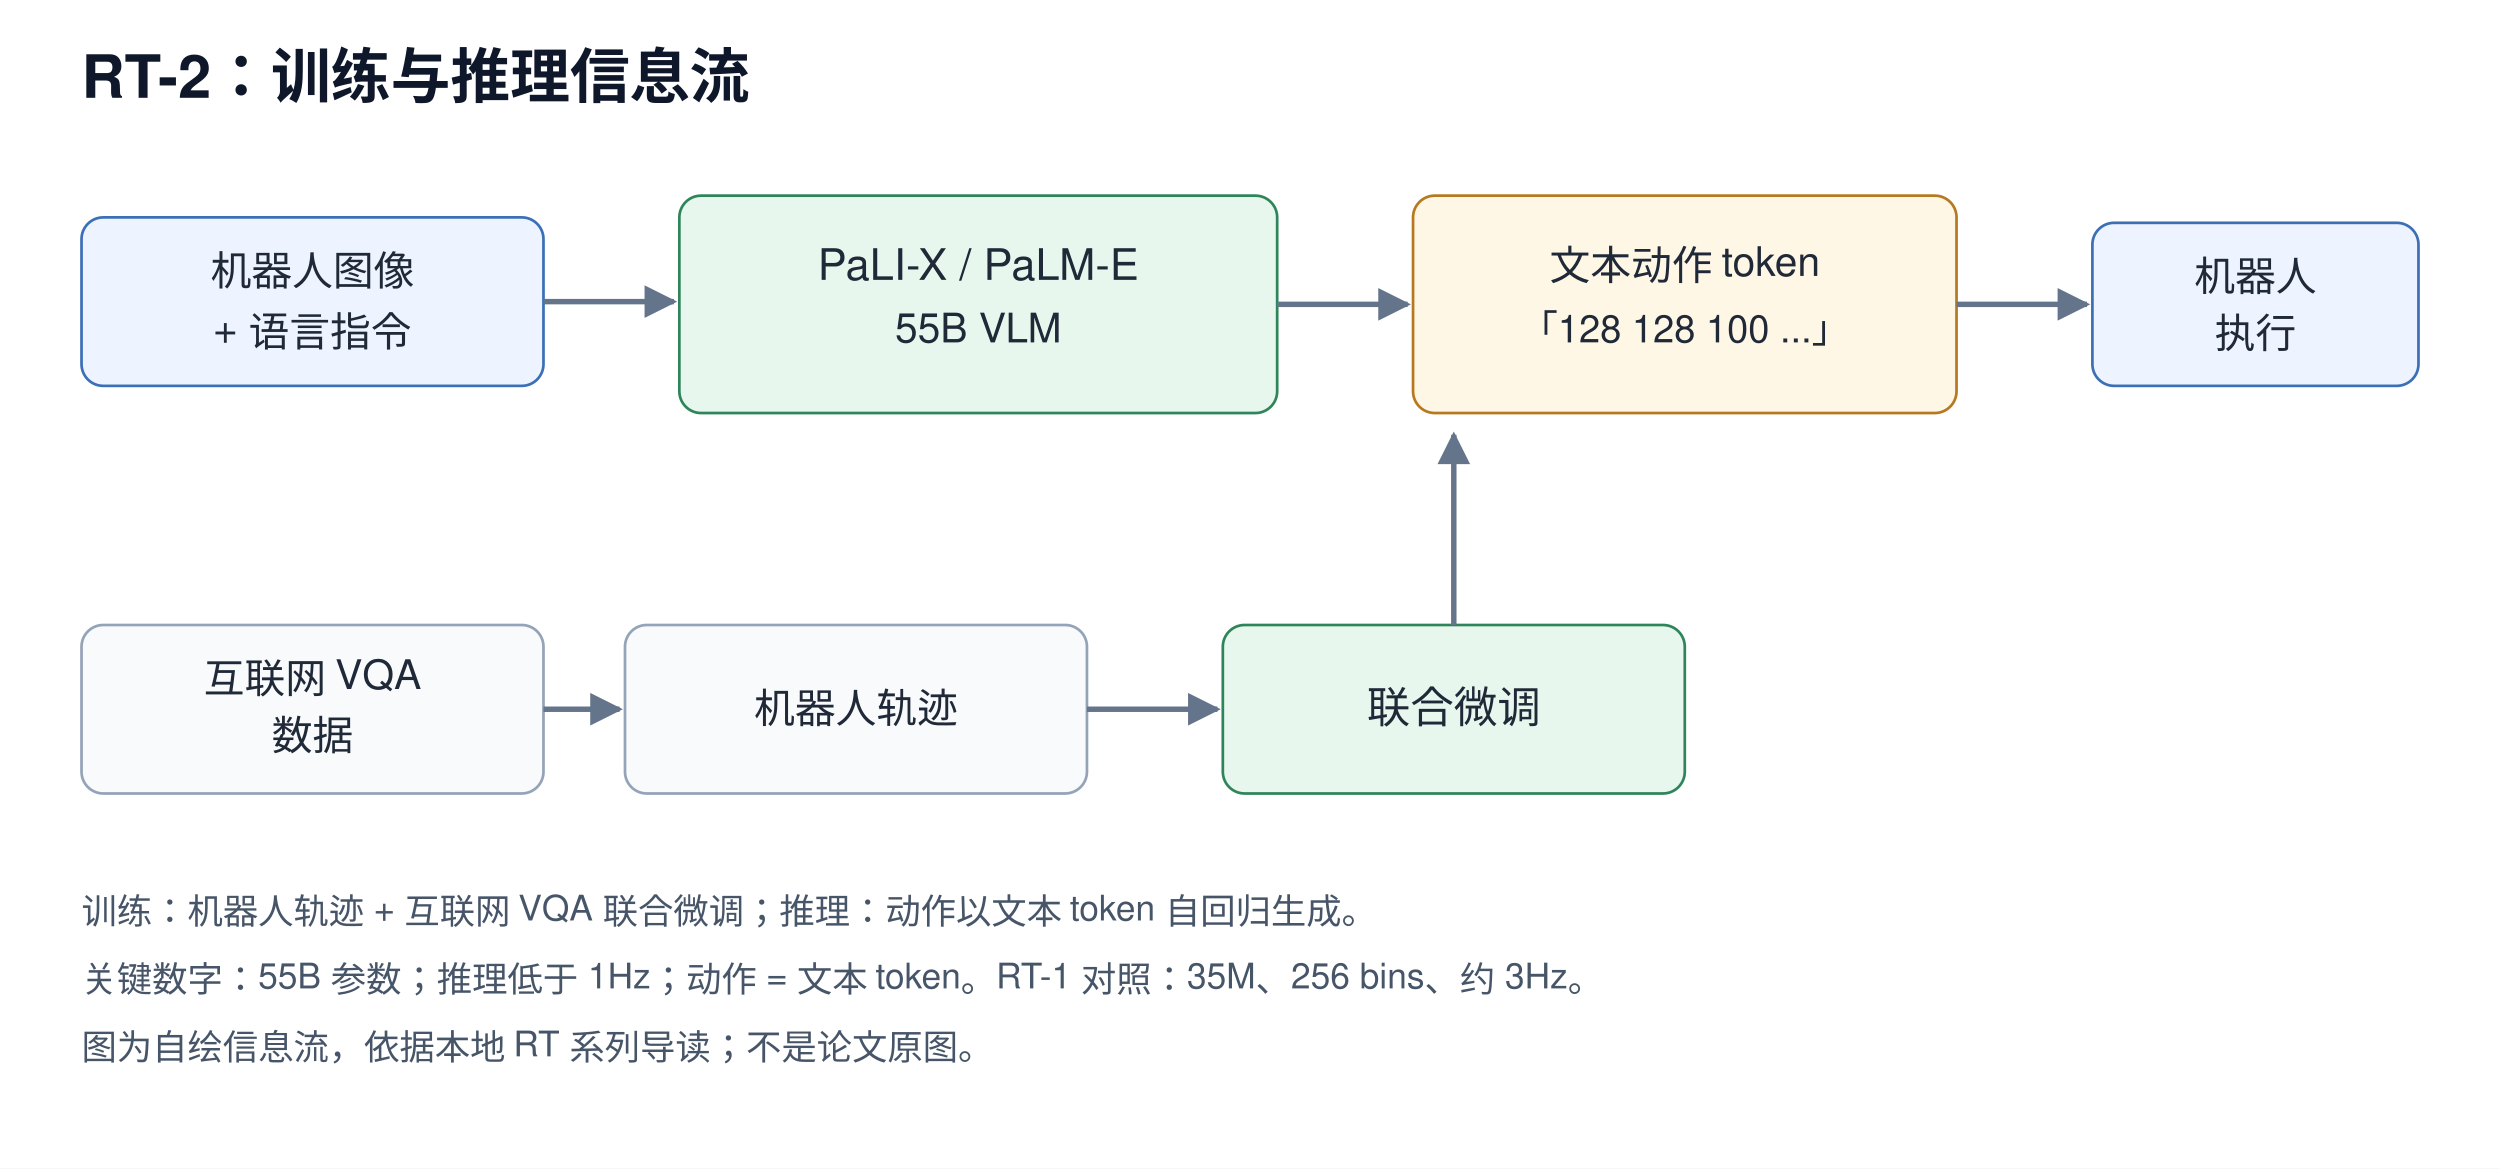
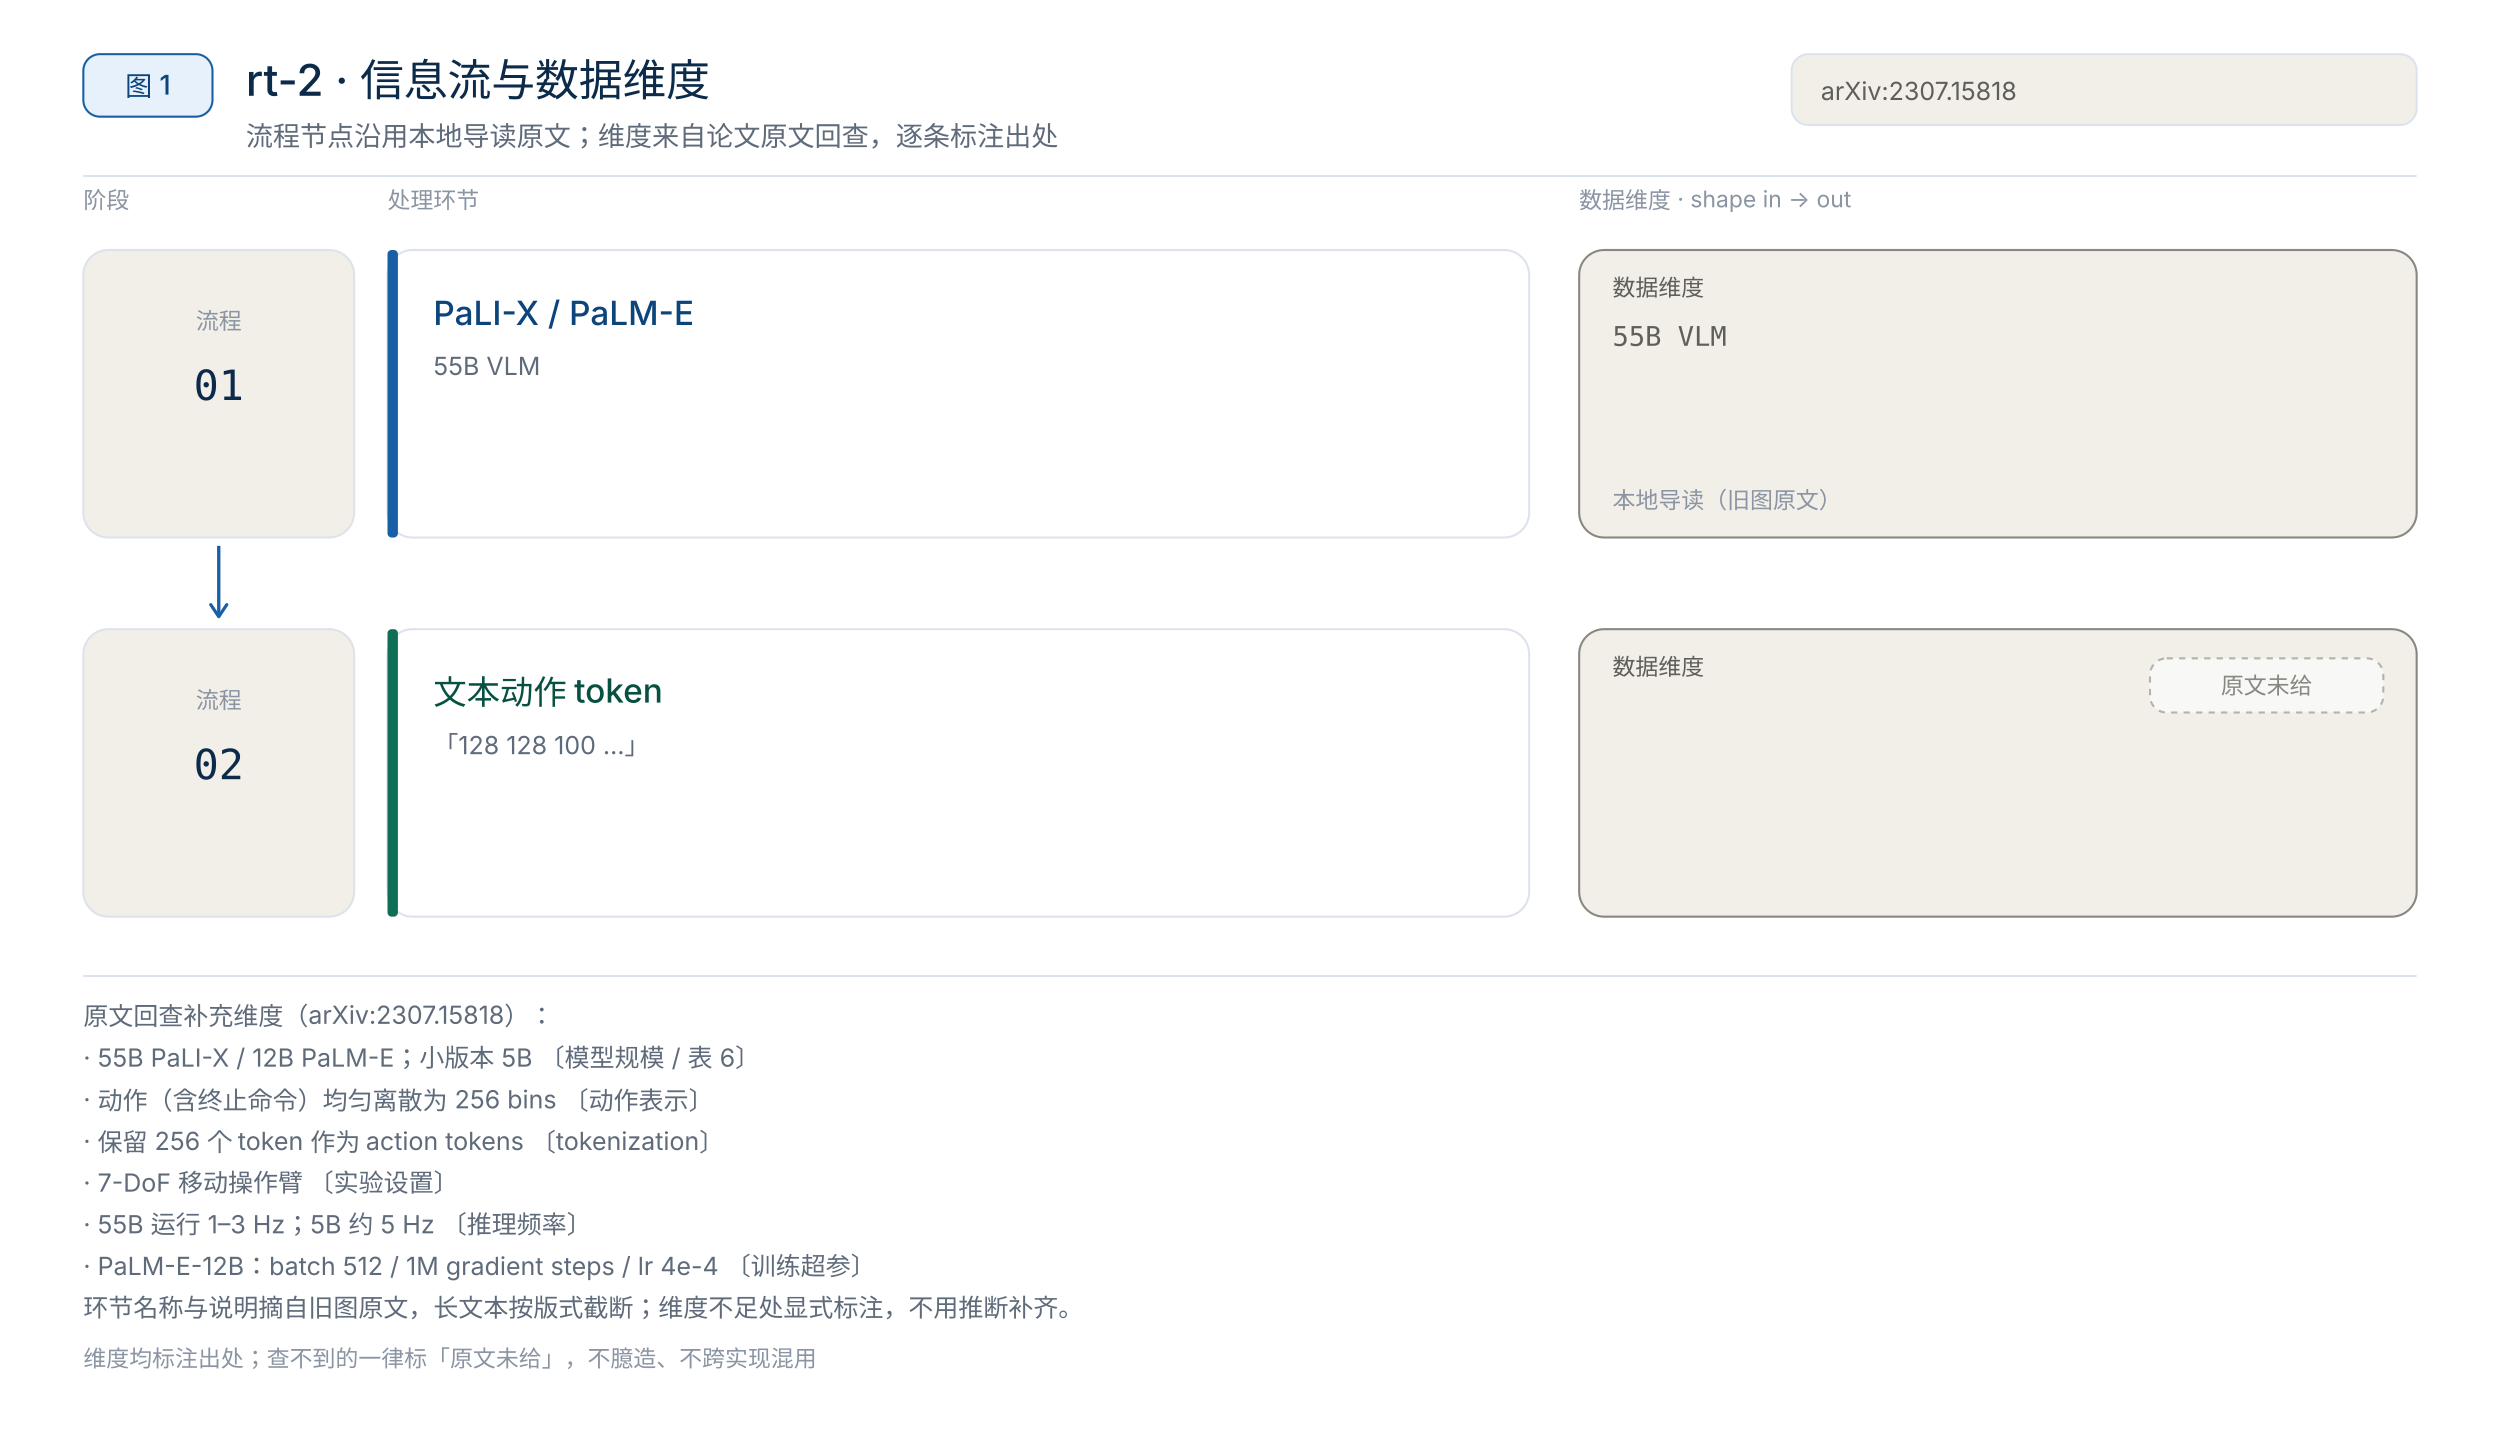
- <svg xmlns="http://www.w3.org/2000/svg" width="920" height="430" viewBox="0 0 920 430">
+ <svg xmlns="http://www.w3.org/2000/svg" width="1200" height="686" viewBox="0 0 1200 686" role="img">
  <defs>
-     <marker id="arrow" viewBox="0 0 10 10" refX="9" refY="5" markerWidth="6" markerHeight="6" orient="auto-start-reverse">
-       <path d="M 0 0 L 10 5 L 0 10 z" fill="#64748b" />
+     <marker id="arrow" viewBox="0 0 10 10" refX="8" refY="5" markerWidth="6" markerHeight="6" orient="auto-start-reverse">
+       <path d="M2 1L8 5L2 9" fill="none" stroke="#185FA5" stroke-width="1.6" stroke-linecap="round" stroke-linejoin="round" />
    </marker>
  </defs>
-   <rect width="920" height="430" fill="#ffffff" />
-   <text x="30" y="36" font-family="Helvetica, Arial, sans-serif" font-size="22" font-weight="bold" fill="#0f172a">RT-2：训练与推理信息流</text>
-   <rect x="30" y="80" width="170" height="62" rx="8" fill="#eef4ff" stroke="#3b6fb6" />
-   <text x="115" y="105" font-family="Helvetica, Arial, sans-serif" font-size="15" text-anchor="middle" fill="#1f2937">机器人图像</text>
-   <text x="115" y="126" font-family="Helvetica, Arial, sans-serif" font-size="15" text-anchor="middle" fill="#1f2937">+ 语言指令</text>
-   <line x1="200" y1="111" x2="248" y2="111" stroke="#64748b" stroke-width="2" marker-end="url(#arrow)" />
-   <rect x="250" y="72" width="220" height="80" rx="8" fill="#e8f7ee" stroke="#2f855a" />
-   <text x="360" y="103" font-family="Helvetica, Arial, sans-serif" font-size="16" text-anchor="middle" fill="#1f2937">PaLI-X / PaLM-E</text>
-   <text x="360" y="126" font-family="Helvetica, Arial, sans-serif" font-size="15" text-anchor="middle" fill="#1f2937">55B VLM</text>
-   <line x1="470" y1="112" x2="518" y2="112" stroke="#64748b" stroke-width="2" marker-end="url(#arrow)" />
-   <rect x="520" y="72" width="200" height="80" rx="8" fill="#fff7e6" stroke="#b7791f" />
-   <text x="620" y="103" font-family="Helvetica, Arial, sans-serif" font-size="15" text-anchor="middle" fill="#1f2937">文本动作 token</text>
-   <text x="620" y="126" font-family="Helvetica, Arial, sans-serif" font-size="14" text-anchor="middle" fill="#1f2937">「128 128 100 ...」</text>
-   <line x1="720" y1="112" x2="768" y2="112" stroke="#64748b" stroke-width="2" marker-end="url(#arrow)" />
-   <rect x="770" y="82" width="120" height="60" rx="8" fill="#eef4ff" stroke="#3b6fb6" />
-   <text x="830" y="107" font-family="Helvetica, Arial, sans-serif" font-size="15" text-anchor="middle" fill="#1f2937">机器人</text>
-   <text x="830" y="128" font-family="Helvetica, Arial, sans-serif" font-size="15" text-anchor="middle" fill="#1f2937">执行</text>
-   <rect x="30" y="230" width="170" height="62" rx="8" fill="#f8fafc" stroke="#94a3b8" />
-   <text x="115" y="255" font-family="Helvetica, Arial, sans-serif" font-size="15" text-anchor="middle" fill="#1f2937">互联网 VQA</text>
-   <text x="115" y="276" font-family="Helvetica, Arial, sans-serif" font-size="15" text-anchor="middle" fill="#1f2937">数据</text>
-   <rect x="230" y="230" width="170" height="62" rx="8" fill="#f8fafc" stroke="#94a3b8" />
-   <text x="315" y="266" font-family="Helvetica, Arial, sans-serif" font-size="15" text-anchor="middle" fill="#1f2937">机器人轨迹</text>
-   <line x1="200" y1="261" x2="228" y2="261" stroke="#64748b" stroke-width="2" marker-end="url(#arrow)" />
-   <line x1="400" y1="261" x2="448" y2="261" stroke="#64748b" stroke-width="2" marker-end="url(#arrow)" />
-   <rect x="450" y="230" width="170" height="62" rx="8" fill="#e8f7ee" stroke="#2f855a" />
-   <text x="535" y="266" font-family="Helvetica, Arial, sans-serif" font-size="16" text-anchor="middle" fill="#1f2937">联合微调</text>
-   <line x1="535" y1="230" x2="535" y2="160" stroke="#64748b" stroke-width="2" marker-end="url(#arrow)" />
-   <text x="30" y="340" font-family="Helvetica, Arial, sans-serif" font-size="13" fill="#475569">训练：机器人轨迹 + 互联网 VQA 联合微调；推理：动作以文本 token 自回归生成。</text>
-   <text x="30" y="365" font-family="Helvetica, Arial, sans-serif" font-size="13" fill="#475569">关键数字：55B 参数；推理低于 1Hz；动作 = 文本 token。RT-1 对照：35M、256 bins、约 3Hz。</text>
-   <text x="30" y="390" font-family="Helvetica, Arial, sans-serif" font-size="13" fill="#475569">图为自绘信息流，依据本地 RT 系列导读；不是论文原图。</text>
+   <rect x="0" y="0" width="1200" height="686" rx="0" fill="#FFFFFF" stroke="#FFFFFF" stroke-width="1" />
+   <text x="118" y="46" font-family="-apple-system,BlinkMacSystemFont,'PingFang SC','Microsoft YaHei',sans-serif" font-size="21" font-weight="500" fill="#0C2B4A" text-anchor="start">rt-2 · 信息流与数据维度</text>
+   <text x="118" y="70" font-family="-apple-system,BlinkMacSystemFont,'PingFang SC','Microsoft YaHei',sans-serif" font-size="13" font-weight="400" fill="#5F6B7A" text-anchor="start">流程节点沿用本地导读原文；维度来自论文原文回查，逐条标注出处</text>
+   <rect x="40" y="84" width="1120" height="1" rx="0" fill="#DDE3EC" stroke="#DDE3EC" stroke-width="0" />
+   <rect x="860" y="26" width="300" height="34" rx="8" fill="#F1EFE8" stroke="#DDE3EC" stroke-width="1" />
+   <text x="874" y="48" font-family="-apple-system,BlinkMacSystemFont,'PingFang SC','Microsoft YaHei',sans-serif" font-size="12" font-weight="400" fill="#5F5E5A" text-anchor="start">arXiv:2307.15818</text>
+   <rect x="40" y="26" width="62" height="30" rx="8" fill="#E6F1FB" stroke="#185FA5" stroke-width="1" />
+   <text x="71" y="46" font-family="-apple-system,BlinkMacSystemFont,'PingFang SC','Microsoft YaHei',sans-serif" font-size="13" font-weight="500" fill="#0C447C" text-anchor="middle">图 1</text>
+   <text x="40" y="100" font-family="-apple-system,BlinkMacSystemFont,'PingFang SC','Microsoft YaHei',sans-serif" font-size="11" font-weight="400" fill="#8A94A3" text-anchor="start">阶段</text>
+   <text x="186" y="100" font-family="-apple-system,BlinkMacSystemFont,'PingFang SC','Microsoft YaHei',sans-serif" font-size="11" font-weight="400" fill="#8A94A3" text-anchor="start">处理环节</text>
+   <text x="758" y="100" font-family="-apple-system,BlinkMacSystemFont,'PingFang SC','Microsoft YaHei',sans-serif" font-size="11" font-weight="400" fill="#8A94A3" text-anchor="start">数据维度 · shape in → out</text>
+   <rect x="40" y="120" width="130" height="138" rx="12" fill="#F1EFE8" stroke="#DDE3EC" stroke-width="1" />
+   <text x="105" y="158" font-family="-apple-system,BlinkMacSystemFont,'PingFang SC','Microsoft YaHei',sans-serif" font-size="11" font-weight="400" fill="#8A94A3" text-anchor="middle">流程</text>
+   <text x="105" y="192" font-family="ui-monospace,SFMono-Regular,Menlo,Consolas,monospace" font-size="20" font-weight="500" fill="#0C2B4A" text-anchor="middle">01</text>
+   <rect x="186" y="120" width="548" height="138" rx="12" fill="#FFFFFF" stroke="#DDE3EC" stroke-width="1" />
+   <rect x="186" y="120" width="5" height="138" rx="2" fill="#185FA5" stroke="#185FA5" stroke-width="0" />
+   <text x="208" y="156" font-family="-apple-system,BlinkMacSystemFont,'PingFang SC','Microsoft YaHei',sans-serif" font-size="16" font-weight="500" fill="#0C447C" text-anchor="start">PaLI-X / PaLM-E</text>
+   <text x="208" y="180" font-family="-apple-system,BlinkMacSystemFont,'PingFang SC','Microsoft YaHei',sans-serif" font-size="12" font-weight="400" fill="#5F6B7A" text-anchor="start">55B VLM</text>
+   <rect x="758" y="120" width="402" height="138" rx="12" fill="#F1EFE8" stroke="#888780" stroke-width="1" />
+   <text x="774" y="142" font-family="-apple-system,BlinkMacSystemFont,'PingFang SC','Microsoft YaHei',sans-serif" font-size="11" font-weight="500" fill="#5F5E5A" text-anchor="start">数据维度</text>
+   <text x="774" y="166" font-family="ui-monospace,SFMono-Regular,Menlo,Consolas,monospace" font-size="13" font-weight="400" fill="#5F5E5A" text-anchor="start">55B VLM</text>
+   <text x="774" y="244" font-family="-apple-system,BlinkMacSystemFont,'PingFang SC','Microsoft YaHei',sans-serif" font-size="11" font-weight="400" fill="#8A94A3" text-anchor="start">本地导读（旧图原文）</text>
+   <path d="M105 262 L105 296" fill="none" stroke="#185FA5" stroke-width="1.6" marker-end="url(#arrow)" />
+   <rect x="40" y="302" width="130" height="138" rx="12" fill="#F1EFE8" stroke="#DDE3EC" stroke-width="1" />
+   <text x="105" y="340" font-family="-apple-system,BlinkMacSystemFont,'PingFang SC','Microsoft YaHei',sans-serif" font-size="11" font-weight="400" fill="#8A94A3" text-anchor="middle">流程</text>
+   <text x="105" y="374" font-family="ui-monospace,SFMono-Regular,Menlo,Consolas,monospace" font-size="20" font-weight="500" fill="#0C2B4A" text-anchor="middle">02</text>
+   <rect x="186" y="302" width="548" height="138" rx="12" fill="#FFFFFF" stroke="#DDE3EC" stroke-width="1" />
+   <rect x="186" y="302" width="5" height="138" rx="2" fill="#0F6E56" stroke="#0F6E56" stroke-width="0" />
+   <text x="208" y="338" font-family="-apple-system,BlinkMacSystemFont,'PingFang SC','Microsoft YaHei',sans-serif" font-size="16" font-weight="500" fill="#085041" text-anchor="start">文本动作 token</text>
+   <text x="208" y="362" font-family="-apple-system,BlinkMacSystemFont,'PingFang SC','Microsoft YaHei',sans-serif" font-size="12" font-weight="400" fill="#5F6B7A" text-anchor="start">「128 128 100 ...」</text>
+   <rect x="758" y="302" width="402" height="138" rx="12" fill="#F1EFE8" stroke="#888780" stroke-width="1" />
+   <text x="774" y="324" font-family="-apple-system,BlinkMacSystemFont,'PingFang SC','Microsoft YaHei',sans-serif" font-size="11" font-weight="500" fill="#5F5E5A" text-anchor="start">数据维度</text>
+   <rect x="1032" y="316" width="112" height="26" rx="8" fill="#F8F8F6" stroke="#B4B2A9" stroke-width="1" stroke-dasharray="3 3" />
+   <text x="1088" y="333" font-family="-apple-system,BlinkMacSystemFont,'PingFang SC','Microsoft YaHei',sans-serif" font-size="11" font-weight="400" fill="#888780" text-anchor="middle">原文未给</text>
+   <rect x="40" y="468" width="1120" height="1" rx="0" fill="#DDE3EC" stroke="#DDE3EC" stroke-width="0" />
+   <text x="40" y="492" font-family="-apple-system,BlinkMacSystemFont,'PingFang SC','Microsoft YaHei',sans-serif" font-size="12" font-weight="400" fill="#5F6B7A" text-anchor="start">原文回查补充维度（arXiv:2307.15818）：</text>
+   <text x="40" y="512" font-family="-apple-system,BlinkMacSystemFont,'PingFang SC','Microsoft YaHei',sans-serif" font-size="12" font-weight="400" fill="#5F6B7A" text-anchor="start">· 55B PaLI-X / 12B PaLM-E；小版本 5B 〔模型规模 / 表 6〕</text>
+   <text x="40" y="532" font-family="-apple-system,BlinkMacSystemFont,'PingFang SC','Microsoft YaHei',sans-serif" font-size="12" font-weight="400" fill="#5F6B7A" text-anchor="start">· 动作（含终止命令）均匀离散为 256 bins 〔动作表示〕</text>
+   <text x="40" y="552" font-family="-apple-system,BlinkMacSystemFont,'PingFang SC','Microsoft YaHei',sans-serif" font-size="12" font-weight="400" fill="#5F6B7A" text-anchor="start">· 保留 256 个 token 作为 action tokens 〔tokenization〕</text>
+   <text x="40" y="572" font-family="-apple-system,BlinkMacSystemFont,'PingFang SC','Microsoft YaHei',sans-serif" font-size="12" font-weight="400" fill="#5F6B7A" text-anchor="start">· 7-DoF 移动操作臂 〔实验设置〕</text>
+   <text x="40" y="592" font-family="-apple-system,BlinkMacSystemFont,'PingFang SC','Microsoft YaHei',sans-serif" font-size="12" font-weight="400" fill="#5F6B7A" text-anchor="start">· 55B 运行 1–3 Hz；5B 约 5 Hz 〔推理频率〕</text>
+   <text x="40" y="612" font-family="-apple-system,BlinkMacSystemFont,'PingFang SC','Microsoft YaHei',sans-serif" font-size="12" font-weight="400" fill="#5F6B7A" text-anchor="start">· PaLM-E-12B：batch 512 / 1M gradient steps / lr 4e-4 〔训练超参〕</text>
+   <text x="40" y="632" font-family="-apple-system,BlinkMacSystemFont,'PingFang SC','Microsoft YaHei',sans-serif" font-size="12" font-weight="400" fill="#5F6B7A" text-anchor="start">环节名称与说明摘自旧图原文，长文本按版式截断；维度不足处显式标注，不用推断补齐。</text>
+   <text x="40" y="656" font-family="-apple-system,BlinkMacSystemFont,'PingFang SC','Microsoft YaHei',sans-serif" font-size="11" font-weight="400" fill="#8A94A3" text-anchor="start">维度均标注出处；查不到的一律标「原文未给」，不臆造、不跨实现混用</text>
</svg>
